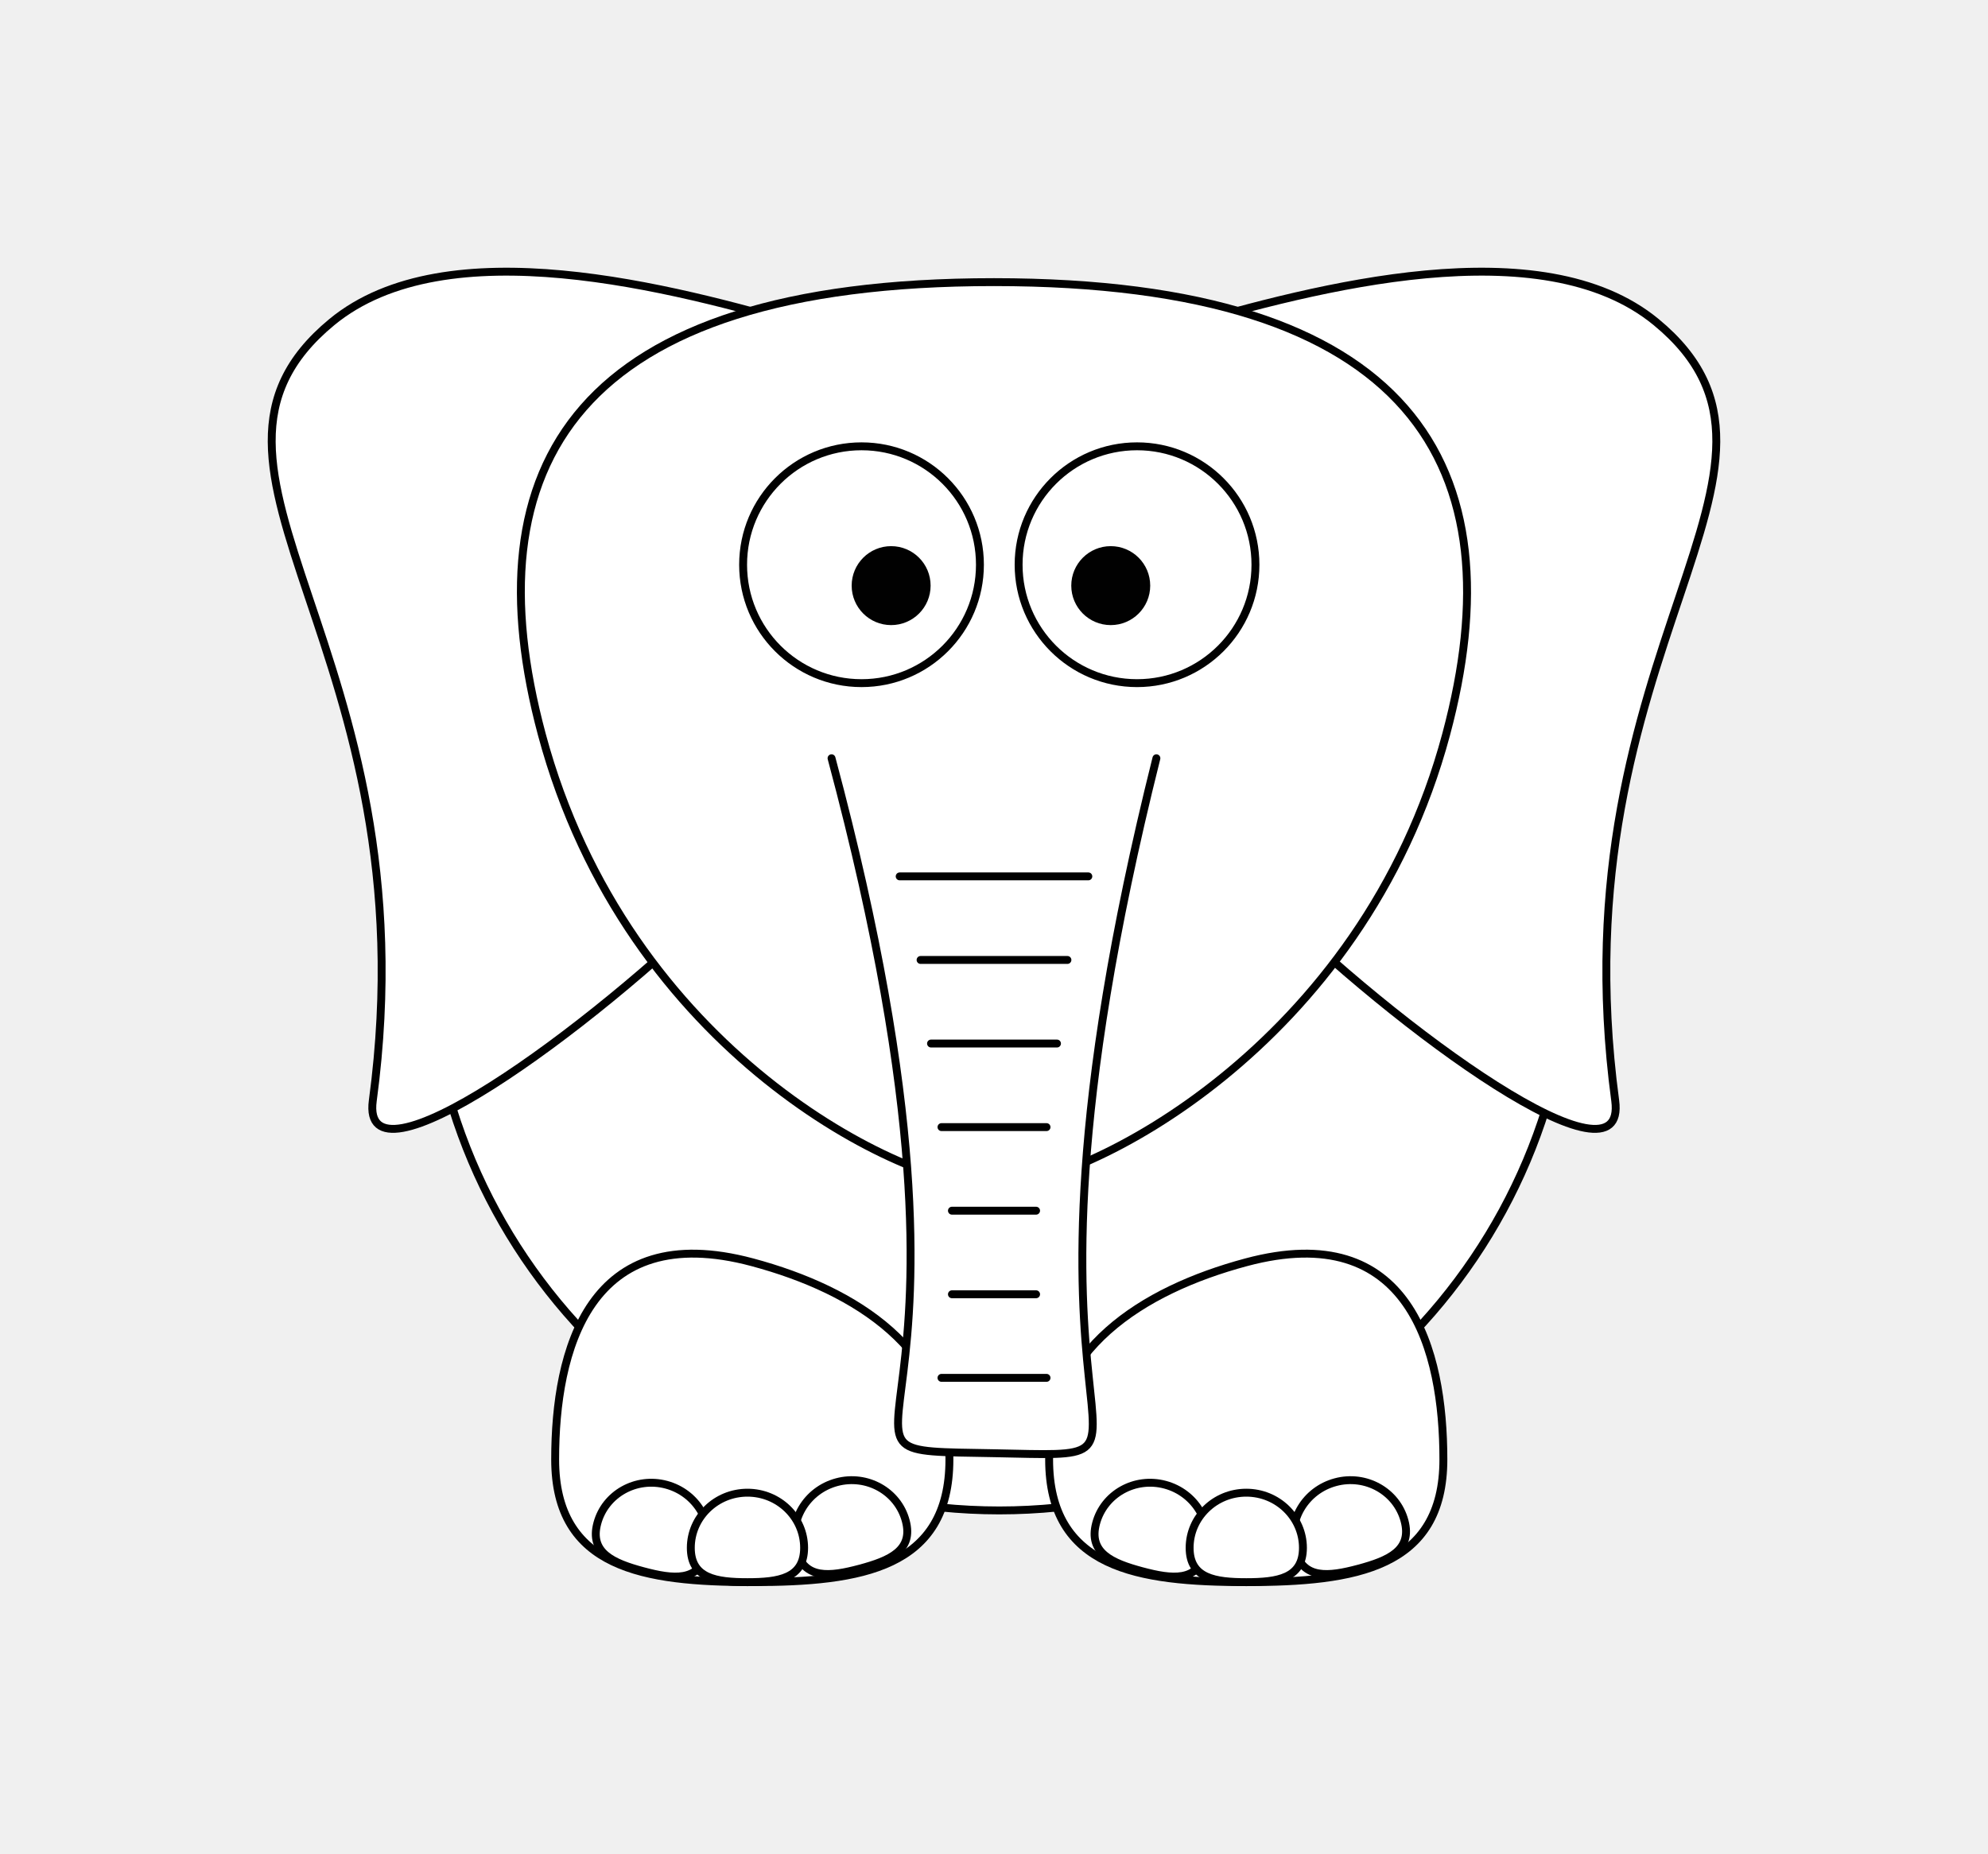
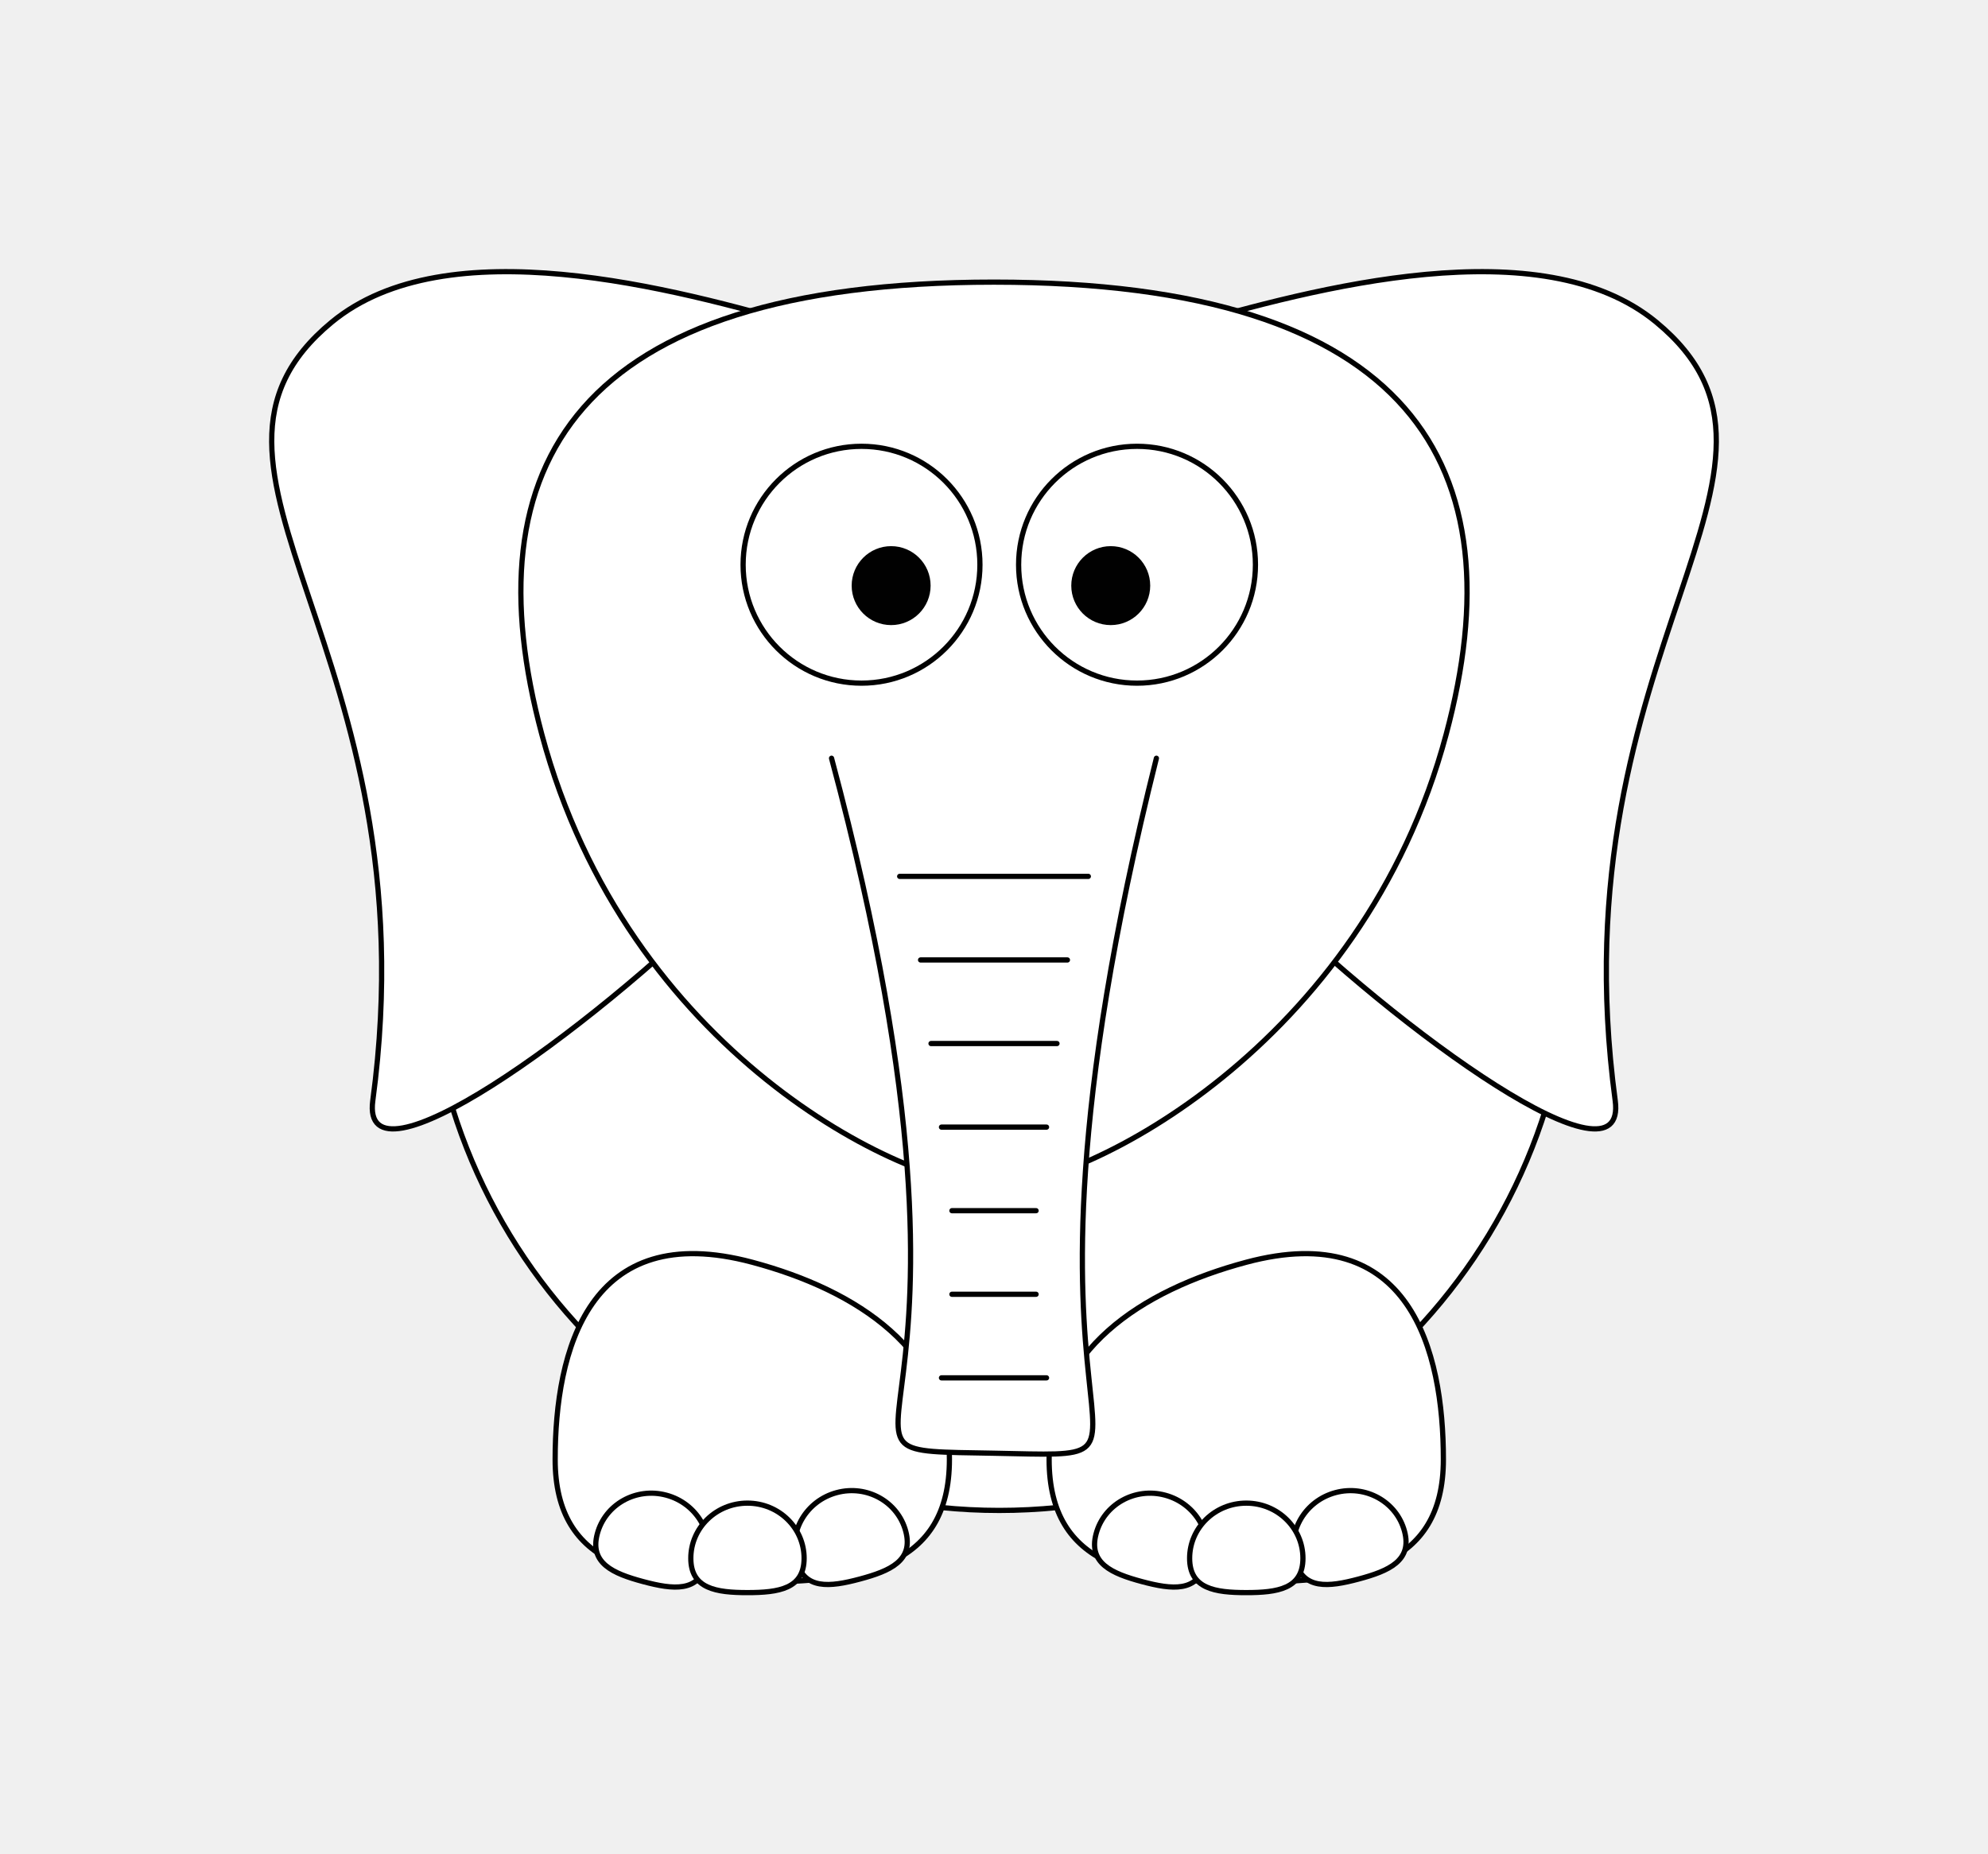
<svg xmlns="http://www.w3.org/2000/svg" id="Layer_1" xml:space="preserve" version="1.0" viewBox="0 0 760.969 709.755" width="380.485" height="354.877">
  <defs id="defs34" />
-   <path id="path2383_2_" style="fill:#ffffff;stroke:#010101;stroke-width:3.024;stroke-linecap:round;stroke-linejoin:round;fill-opacity:1;stroke-miterlimit:4;stroke-dasharray:none" d="m 601.58,359.153 c 0.036,121.016 -98.056,219.14 -219.08,219.14 -121.018,0 -219.12,-98.122 -219.08,-219.14 -0.038,-121.016 98.056,-219.14 219.08,-219.14 121.018,0 219.12,98.122 219.08,219.14 z" />
-   <path id="path3245" style="fill:#ffffff;stroke:#010101;stroke-width:3.024;stroke-linecap:round;stroke-linejoin:round;fill-opacity:1;stroke-miterlimit:4;stroke-dasharray:none" d="m 212.504,558.753 c -0.012,41.684 33.774,46.994 75.458,46.994 41.684,0 75.47,-5.31 75.458,-46.994 0.012,-41.682 -35.196,-64.692 -75.458,-75.478 -62.636,-16.784 -75.47,33.796 -75.458,75.478 z" />
-   <path id="path3239" style="fill:#ffffff;stroke:#010101;stroke-width:3.024;stroke-linecap:round;stroke-linejoin:round;stroke-miterlimit:4;stroke-dasharray:none" d="m 346.7,582.253 c 3.02,11.26 -5.974,15.208 -17.546,18.308 -11.572,3.1 -21.334,4.178 -24.348,-7.084 -3.022,-11.262 3.912,-22.904 15.482,-26.006 11.57,-3.102 23.396,3.518 26.412,14.782 z" />
-   <path id="path3241" style="fill:#ffffff;stroke:#010101;stroke-width:3.024;stroke-linecap:round;stroke-linejoin:round;stroke-miterlimit:4;stroke-dasharray:none" d="m 270.534,594.453 c -3.014,11.264 -12.778,10.184 -24.348,7.086 -11.572,-3.102 -20.568,-7.05 -17.546,-18.31 3.014,-11.262 14.84,-17.88 26.412,-14.78 11.57,3.1 18.502,14.742 15.482,26.004 z" />
-   <path id="path3243" style="fill:#ffffff;stroke:#010101;stroke-width:3.024;stroke-linecap:round;stroke-linejoin:round;stroke-miterlimit:4;stroke-dasharray:none" d="m 307.8,592.613 c 0.004,11.658 -9.706,13.142 -21.686,13.142 -11.978,0 -21.688,-1.484 -21.684,-13.142 -0.004,-11.66 9.706,-21.114 21.684,-21.114 11.98,0 21.69,9.452 21.686,21.114 z" />
-   <path id="path3220" style="fill:#ffffff;stroke:#010101;stroke-width:3.024;stroke-linecap:round;stroke-linejoin:round;fill-opacity:1;stroke-miterlimit:4;stroke-dasharray:none" d="m 552.5,558.753 c 0.012,41.684 -33.774,46.994 -75.458,46.994 -41.684,0 -75.47,-5.31 -75.458,-46.994 -0.014,-41.682 35.196,-64.692 75.458,-75.478 62.638,-16.784 75.47,33.796 75.458,75.478 z" />
-   <path id="path3235_1_" style="fill:#ffffff;stroke:#010101;stroke-width:3.024;stroke-linecap:round;stroke-linejoin:round;stroke-miterlimit:4;stroke-dasharray:none" d="m 537.62,582.253 c 3.02,11.26 -5.974,15.208 -17.546,18.308 -11.57,3.102 -21.332,4.178 -24.348,-7.084 -3.022,-11.262 3.912,-22.904 15.482,-26.006 11.57,-3.102 23.396,3.518 26.412,14.782 z" />
-   <path id="path3237" style="fill:#ffffff;stroke:#010101;stroke-width:3.024;stroke-linecap:round;stroke-linejoin:round;stroke-miterlimit:4;stroke-dasharray:none" d="m 461.46,594.453 c -3.016,11.264 -12.778,10.184 -24.35,7.086 -11.57,-3.102 -20.566,-7.05 -17.544,-18.31 3.016,-11.262 14.842,-17.88 26.412,-14.78 11.568,3.1 18.5,14.742 15.482,26.004 z" />
-   <path id="path3224" style="fill:#ffffff;stroke:#010101;stroke-width:3.024;stroke-linecap:round;stroke-linejoin:round;stroke-miterlimit:4;stroke-dasharray:none" d="m 498.74,592.613 c 0.004,11.658 -9.706,13.142 -21.686,13.142 -11.978,0 -21.69,-1.484 -21.686,-13.142 -0.004,-11.66 9.708,-21.114 21.686,-21.114 11.982,0 21.69,9.452 21.686,21.114 z" />
-   <path id="path2523_1_" style="fill:#ffffff;stroke:#010101;stroke-width:3.024;stroke-linecap:round;stroke-linejoin:round;fill-opacity:1;stroke-miterlimit:4;stroke-dasharray:none" d="m 127.008,123.325 c 43.906,-36.216 130.468,-13.13 182.172,1.862 -28.106,98.614 -5.64,160.19 -29.816,216.02 -55.54,55.32 -141.508,116.22 -136.664,80.18 23.334,-173.702 -83.816,-241.88 -15.692,-298.06 z" />
-   <path id="path4380" style="fill:#ffffff;stroke:#010101;stroke-width:3.024;stroke-linecap:round;stroke-linejoin:round;fill-opacity:1;stroke-miterlimit:4;stroke-dasharray:none" d="m 633.96,123.325 c -43.906,-36.216 -130.468,-13.129 -182.178,1.862 28.112,98.614 5.649,160.192 29.822,216.02 55.542,55.316 141.508,116.228 136.666,80.178 -23.334,-173.698 83.816,-241.88 15.691,-298.06 z" />
-   <path id="path267" style="fill:#ffffff;stroke:#010101;stroke-width:3.024;stroke-linecap:round;stroke-linejoin:round;fill-opacity:1;stroke-miterlimit:4;stroke-dasharray:none" d="m 380.48,108.016 c -160.708,0 -200.6,70.43 -173.088,173.138 32.614,121.718 138.916,173.138 173.086,173.138 34.17,0 141.008,-53.412 173.088,-173.138 27.468,-102.512 -12.378,-173.138 -173.086,-173.138 z" />
-   <path id="path3159" style="fill:#ffffff;stroke:#010101;stroke-width:3.024;stroke-linecap:round;stroke-linejoin:round;stroke-miterlimit:4;stroke-dasharray:none" d="m 480.56,216.215 c 0.006,25.038 -20.29,45.338 -45.326,45.338 -25.04,0 -45.334,-20.3 -45.326,-45.338 -0.008,-25.038 20.288,-45.338 45.326,-45.338 25.038,-0.002 45.332,20.3 45.326,45.338 z" />
-   <path id="path3161" style="fill:#010101;stroke-width:3.024;stroke-miterlimit:4;stroke-dasharray:none" d="m 440.28,224.215 c 0.004,8.346 -6.762,15.114 -15.108,15.114 -8.346,0 -15.112,-6.768 -15.11,-15.114 -0.002,-8.346 6.764,-15.114 15.11,-15.114 8.346,0 15.112,6.768 15.108,15.114 z" />
-   <path id="path3157" style="fill:#ffffff;stroke:#010101;stroke-width:3.024;stroke-linecap:round;stroke-linejoin:round;stroke-miterlimit:4;stroke-dasharray:none" d="m 375.1,216.215 c 0.008,25.038 -20.29,45.338 -45.326,45.338 -25.036,0 -45.332,-20.3 -45.326,-45.338 -0.006,-25.038 20.29,-45.338 45.326,-45.338 25.036,0 45.334,20.3 45.326,45.338 z" />
-   <path id="path3163" style="fill:#010101;stroke-width:3.024;stroke-miterlimit:4;stroke-dasharray:none" d="m 356.22,224.215 c 0.004,8.346 -6.762,15.114 -15.108,15.114 -8.346,0 -15.112,-6.768 -15.11,-15.114 -0.002,-8.346 6.764,-15.114 15.11,-15.114 8.346,0 15.112,6.768 15.108,15.114 z" />
-   <path id="path4386" style="fill:#ffffff;stroke:#010101;stroke-width:3.024;stroke-linecap:round;stroke-linejoin:round;fill-opacity:1;stroke-miterlimit:4;stroke-dasharray:none" d="m 318.3,290.309 c 73.078,272.74 -20.384,264.54 62.174,266.08 82.556,1.537 -6.604,8.55 62.174,-266.08" />
-   <path id="path4407" style="fill:none;stroke:#000000;stroke-width:3.024;stroke-linecap:round;stroke-linejoin:round;stroke-opacity:1;stroke-miterlimit:4;stroke-dasharray:none" d="m 360.38,527.533 h 40.212" />
-   <path id="path4425" style="fill:none;stroke:#000000;stroke-width:3.024;stroke-linecap:round;stroke-linejoin:round;stroke-opacity:1;stroke-miterlimit:4;stroke-dasharray:none" d="m 364.38,495.533 h 32.212" />
-   <path id="path4427" style="fill:none;stroke:#000000;stroke-width:3.024;stroke-linecap:round;stroke-linejoin:round;stroke-opacity:1;stroke-miterlimit:4;stroke-dasharray:none" d="m 364.38,463.533 h 32.212" />
-   <path id="path4429" style="fill:none;stroke:#000000;stroke-width:3.024;stroke-linecap:round;stroke-linejoin:round;stroke-opacity:1;stroke-miterlimit:4;stroke-dasharray:none" d="m 360.38,431.533 h 40.212" />
-   <path id="path4431" style="fill:none;stroke:#000000;stroke-width:3.024;stroke-linecap:round;stroke-linejoin:round;stroke-opacity:1;stroke-miterlimit:4;stroke-dasharray:none" d="m 356.38,399.533 h 48.212" />
-   <path id="path4433" style="fill:none;stroke:#000000;stroke-width:3.024;stroke-linecap:round;stroke-linejoin:round;stroke-opacity:1;stroke-miterlimit:4;stroke-dasharray:none" d="m 352.38,367.533 h 56.212" />
-   <path id="path4435" style="fill:none;stroke:#000000;stroke-width:3.024;stroke-linecap:round;stroke-linejoin:round;stroke-opacity:1;stroke-miterlimit:4;stroke-dasharray:none" d="m 344.38,335.533 h 72.212" />
+   <path id="path2383_2_" style="fill:#ffffff;stroke:#010101;stroke-width:2;stroke-linecap:round;stroke-linejoin:round;fill-opacity:1;stroke-miterlimit:4;stroke-dasharray:none" d="m 601.58,359.153 c 0.036,121.016 -98.056,219.14 -219.08,219.14 -121.018,0 -219.12,-98.122 -219.08,-219.14 -0.038,-121.016 98.056,-219.14 219.08,-219.14 121.018,0 219.12,98.122 219.08,219.14 z" />
+   <path id="path3245" style="fill:#ffffff;stroke:#010101;stroke-width:2;stroke-linecap:round;stroke-linejoin:round;fill-opacity:1;stroke-miterlimit:4;stroke-dasharray:none" d="m 212.504,558.753 c -0.012,41.684 33.774,46.994 75.458,46.994 41.684,0 75.47,-5.31 75.458,-46.994 0.012,-41.682 -35.196,-64.692 -75.458,-75.478 -62.636,-16.784 -75.47,33.796 -75.458,75.478 z" />
+   <path id="path3239" style="fill:#ffffff;stroke:#010101;stroke-width:2;stroke-linecap:round;stroke-linejoin:round;stroke-miterlimit:4;stroke-dasharray:none" d="m 346.7,586.253 c 3.02,11.26 -5.974,15.208 -17.546,18.308 -11.572,3.1 -21.334,4.178 -24.348,-7.084 -3.022,-11.262 3.912,-22.904 15.482,-26.006 11.57,-3.102 23.396,3.518 26.412,14.782 z" />
+   <path id="path3241" style="fill:#ffffff;stroke:#010101;stroke-width:2;stroke-linecap:round;stroke-linejoin:round;stroke-miterlimit:4;stroke-dasharray:none" d="m 270.534,598.453 c -3.014,11.264 -12.778,10.184 -24.348,7.086 -11.572,-3.102 -20.568,-7.05 -17.546,-18.31 3.014,-11.262 14.84,-17.88 26.412,-14.78 11.57,3.1 18.502,14.742 15.482,26.004 z" />
+   <path id="path3243" style="fill:#ffffff;stroke:#010101;stroke-width:2;stroke-linecap:round;stroke-linejoin:round;stroke-miterlimit:4;stroke-dasharray:none" d="m 307.8,596.613 c 0.004,11.658 -9.706,13.142 -21.686,13.142 -11.978,0 -21.688,-1.484 -21.684,-13.142 -0.004,-11.66 9.706,-21.114 21.684,-21.114 11.98,0 21.69,9.452 21.686,21.114 z" />
+   <path id="path3220" style="fill:#ffffff;stroke:#010101;stroke-width:2;stroke-linecap:round;stroke-linejoin:round;fill-opacity:1;stroke-miterlimit:4;stroke-dasharray:none" d="m 552.5,558.753 c 0.012,41.684 -33.774,46.994 -75.458,46.994 -41.684,0 -75.47,-5.31 -75.458,-46.994 -0.014,-41.682 35.196,-64.692 75.458,-75.478 62.638,-16.784 75.47,33.796 75.458,75.478 z" />
+   <path id="path3235_1_" style="fill:#ffffff;stroke:#010101;stroke-width:2;stroke-linecap:round;stroke-linejoin:round;stroke-miterlimit:4;stroke-dasharray:none" d="m 537.62,586.253 c 3.02,11.26 -5.974,15.208 -17.546,18.308 -11.57,3.102 -21.332,4.178 -24.348,-7.084 -3.022,-11.262 3.912,-22.904 15.482,-26.006 11.57,-3.102 23.396,3.518 26.412,14.782 z" />
+   <path id="path3237" style="fill:#ffffff;stroke:#010101;stroke-width:2;stroke-linecap:round;stroke-linejoin:round;stroke-miterlimit:4;stroke-dasharray:none" d="m 461.46,598.453 c -3.016,11.264 -12.778,10.184 -24.35,7.086 -11.57,-3.102 -20.566,-7.05 -17.544,-18.31 3.016,-11.262 14.842,-17.88 26.412,-14.78 11.568,3.1 18.5,14.742 15.482,26.004 z" />
+   <path id="path3224" style="fill:#ffffff;stroke:#010101;stroke-width:2;stroke-linecap:round;stroke-linejoin:round;stroke-miterlimit:4;stroke-dasharray:none" d="m 498.74,596.613 c 0.004,11.658 -9.706,13.142 -21.686,13.142 -11.978,0 -21.69,-1.484 -21.686,-13.142 -0.004,-11.66 9.708,-21.114 21.686,-21.114 11.982,0 21.69,9.452 21.686,21.114 z" />
+   <path id="path2523_1_" style="fill:#ffffff;stroke:#010101;stroke-width:2;stroke-linecap:round;stroke-linejoin:round;fill-opacity:1;stroke-miterlimit:4;stroke-dasharray:none" d="m 127.008,123.325 c 43.906,-36.216 130.468,-13.13 182.172,1.862 -28.106,98.614 -5.64,160.19 -29.816,216.02 -55.54,55.32 -141.508,116.22 -136.664,80.18 23.334,-173.702 -83.816,-241.88 -15.692,-298.06 z" />
+   <path id="path4380" style="fill:#ffffff;stroke:#010101;stroke-width:2;stroke-linecap:round;stroke-linejoin:round;fill-opacity:1;stroke-miterlimit:4;stroke-dasharray:none" d="m 633.96,123.325 c -43.906,-36.216 -130.468,-13.129 -182.178,1.862 28.112,98.614 5.649,160.192 29.822,216.02 55.542,55.316 141.508,116.228 136.666,80.178 -23.334,-173.698 83.816,-241.88 15.691,-298.06 z" />
+   <path id="path267" style="fill:#ffffff;stroke:#010101;stroke-width:2;stroke-linecap:round;stroke-linejoin:round;fill-opacity:1;stroke-miterlimit:4;stroke-dasharray:none" d="m 380.48,108.016 c -160.708,0 -200.6,70.43 -173.088,173.138 32.614,121.718 138.916,173.138 173.086,173.138 34.17,0 141.008,-53.412 173.088,-173.138 27.468,-102.512 -12.378,-173.138 -173.086,-173.138 z" />
+   <path id="path3159" style="fill:#ffffff;stroke:#010101;stroke-width:2;stroke-linecap:round;stroke-linejoin:round;stroke-miterlimit:4;stroke-dasharray:none" d="m 480.56,216.215 c 0.006,25.038 -20.29,45.338 -45.326,45.338 -25.04,0 -45.334,-20.3 -45.326,-45.338 -0.008,-25.038 20.288,-45.338 45.326,-45.338 25.038,-0.002 45.332,20.3 45.326,45.338 z" />
+   <path id="path3161" style="fill:#010101;stroke-width:2;stroke-miterlimit:4;stroke-dasharray:none" d="m 440.28,224.215 c 0.004,8.346 -6.762,15.114 -15.108,15.114 -8.346,0 -15.112,-6.768 -15.11,-15.114 -0.002,-8.346 6.764,-15.114 15.11,-15.114 8.346,0 15.112,6.768 15.108,15.114 z" />
+   <path id="path3157" style="fill:#ffffff;stroke:#010101;stroke-width:2;stroke-linecap:round;stroke-linejoin:round;stroke-miterlimit:4;stroke-dasharray:none" d="m 375.1,216.215 c 0.008,25.038 -20.29,45.338 -45.326,45.338 -25.036,0 -45.332,-20.3 -45.326,-45.338 -0.006,-25.038 20.29,-45.338 45.326,-45.338 25.036,0 45.334,20.3 45.326,45.338 z" />
+   <path id="path3163" style="fill:#010101;stroke-width:2;stroke-miterlimit:4;stroke-dasharray:none" d="m 356.22,224.215 c 0.004,8.346 -6.762,15.114 -15.108,15.114 -8.346,0 -15.112,-6.768 -15.11,-15.114 -0.002,-8.346 6.764,-15.114 15.11,-15.114 8.346,0 15.112,6.768 15.108,15.114 z" />
+   <path id="path4386" style="fill:#ffffff;stroke:#010101;stroke-width:2;stroke-linecap:round;stroke-linejoin:round;fill-opacity:1;stroke-miterlimit:4;stroke-dasharray:none" d="m 318.3,290.309 c 73.078,272.74 -20.384,264.54 62.174,266.08 82.556,1.537 -6.604,8.55 62.174,-266.08" />
+   <path id="path4407" style="fill:none;stroke:#000000;stroke-width:2;stroke-linecap:round;stroke-linejoin:round;stroke-opacity:1;stroke-miterlimit:4;stroke-dasharray:none" d="m 360.38,527.533 h 40.212" />
+   <path id="path4425" style="fill:none;stroke:#000000;stroke-width:2;stroke-linecap:round;stroke-linejoin:round;stroke-opacity:1;stroke-miterlimit:4;stroke-dasharray:none" d="m 364.38,495.533 h 32.212" />
+   <path id="path4427" style="fill:none;stroke:#000000;stroke-width:2;stroke-linecap:round;stroke-linejoin:round;stroke-opacity:1;stroke-miterlimit:4;stroke-dasharray:none" d="m 364.38,463.533 h 32.212" />
+   <path id="path4429" style="fill:none;stroke:#000000;stroke-width:2;stroke-linecap:round;stroke-linejoin:round;stroke-opacity:1;stroke-miterlimit:4;stroke-dasharray:none" d="m 360.38,431.533 h 40.212" />
+   <path id="path4431" style="fill:none;stroke:#000000;stroke-width:2;stroke-linecap:round;stroke-linejoin:round;stroke-opacity:1;stroke-miterlimit:4;stroke-dasharray:none" d="m 356.38,399.533 h 48.212" />
+   <path id="path4433" style="fill:none;stroke:#000000;stroke-width:2;stroke-linecap:round;stroke-linejoin:round;stroke-opacity:1;stroke-miterlimit:4;stroke-dasharray:none" d="m 352.38,367.533 h 56.212" />
+   <path id="path4435" style="fill:none;stroke:#000000;stroke-width:2;stroke-linecap:round;stroke-linejoin:round;stroke-opacity:1;stroke-miterlimit:4;stroke-dasharray:none" d="m 344.38,335.533 h 72.212" />
</svg>
